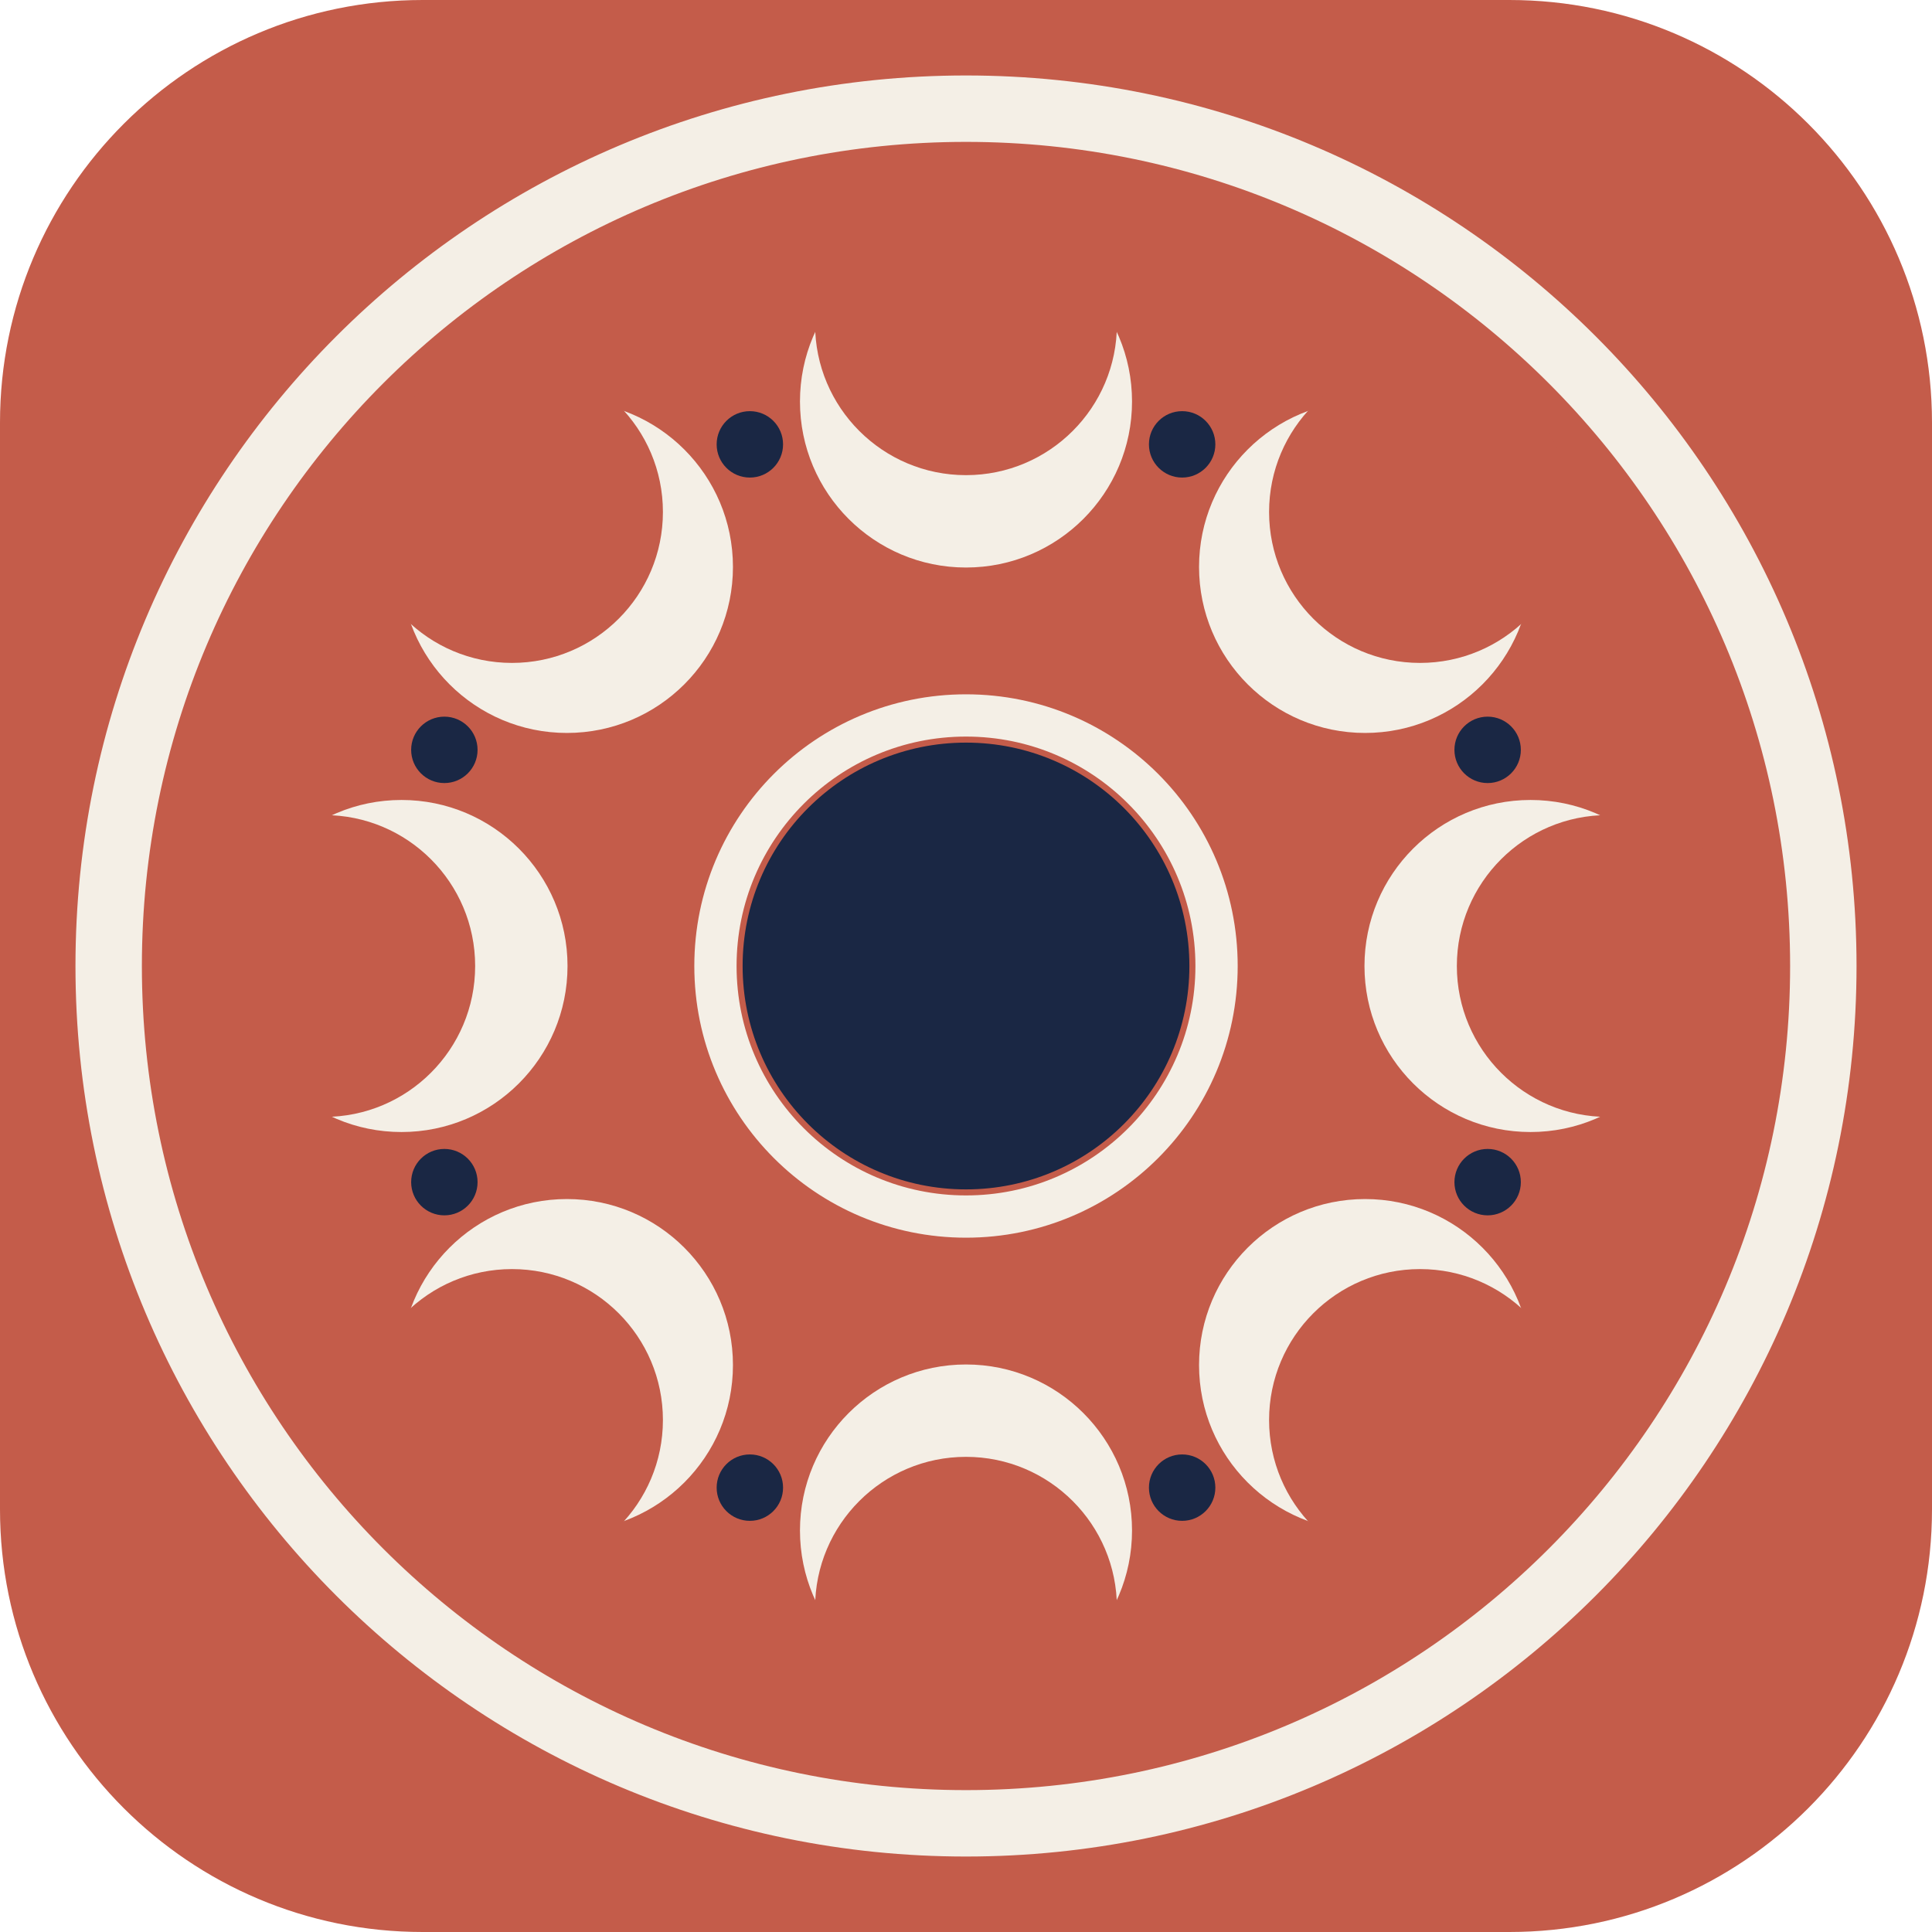
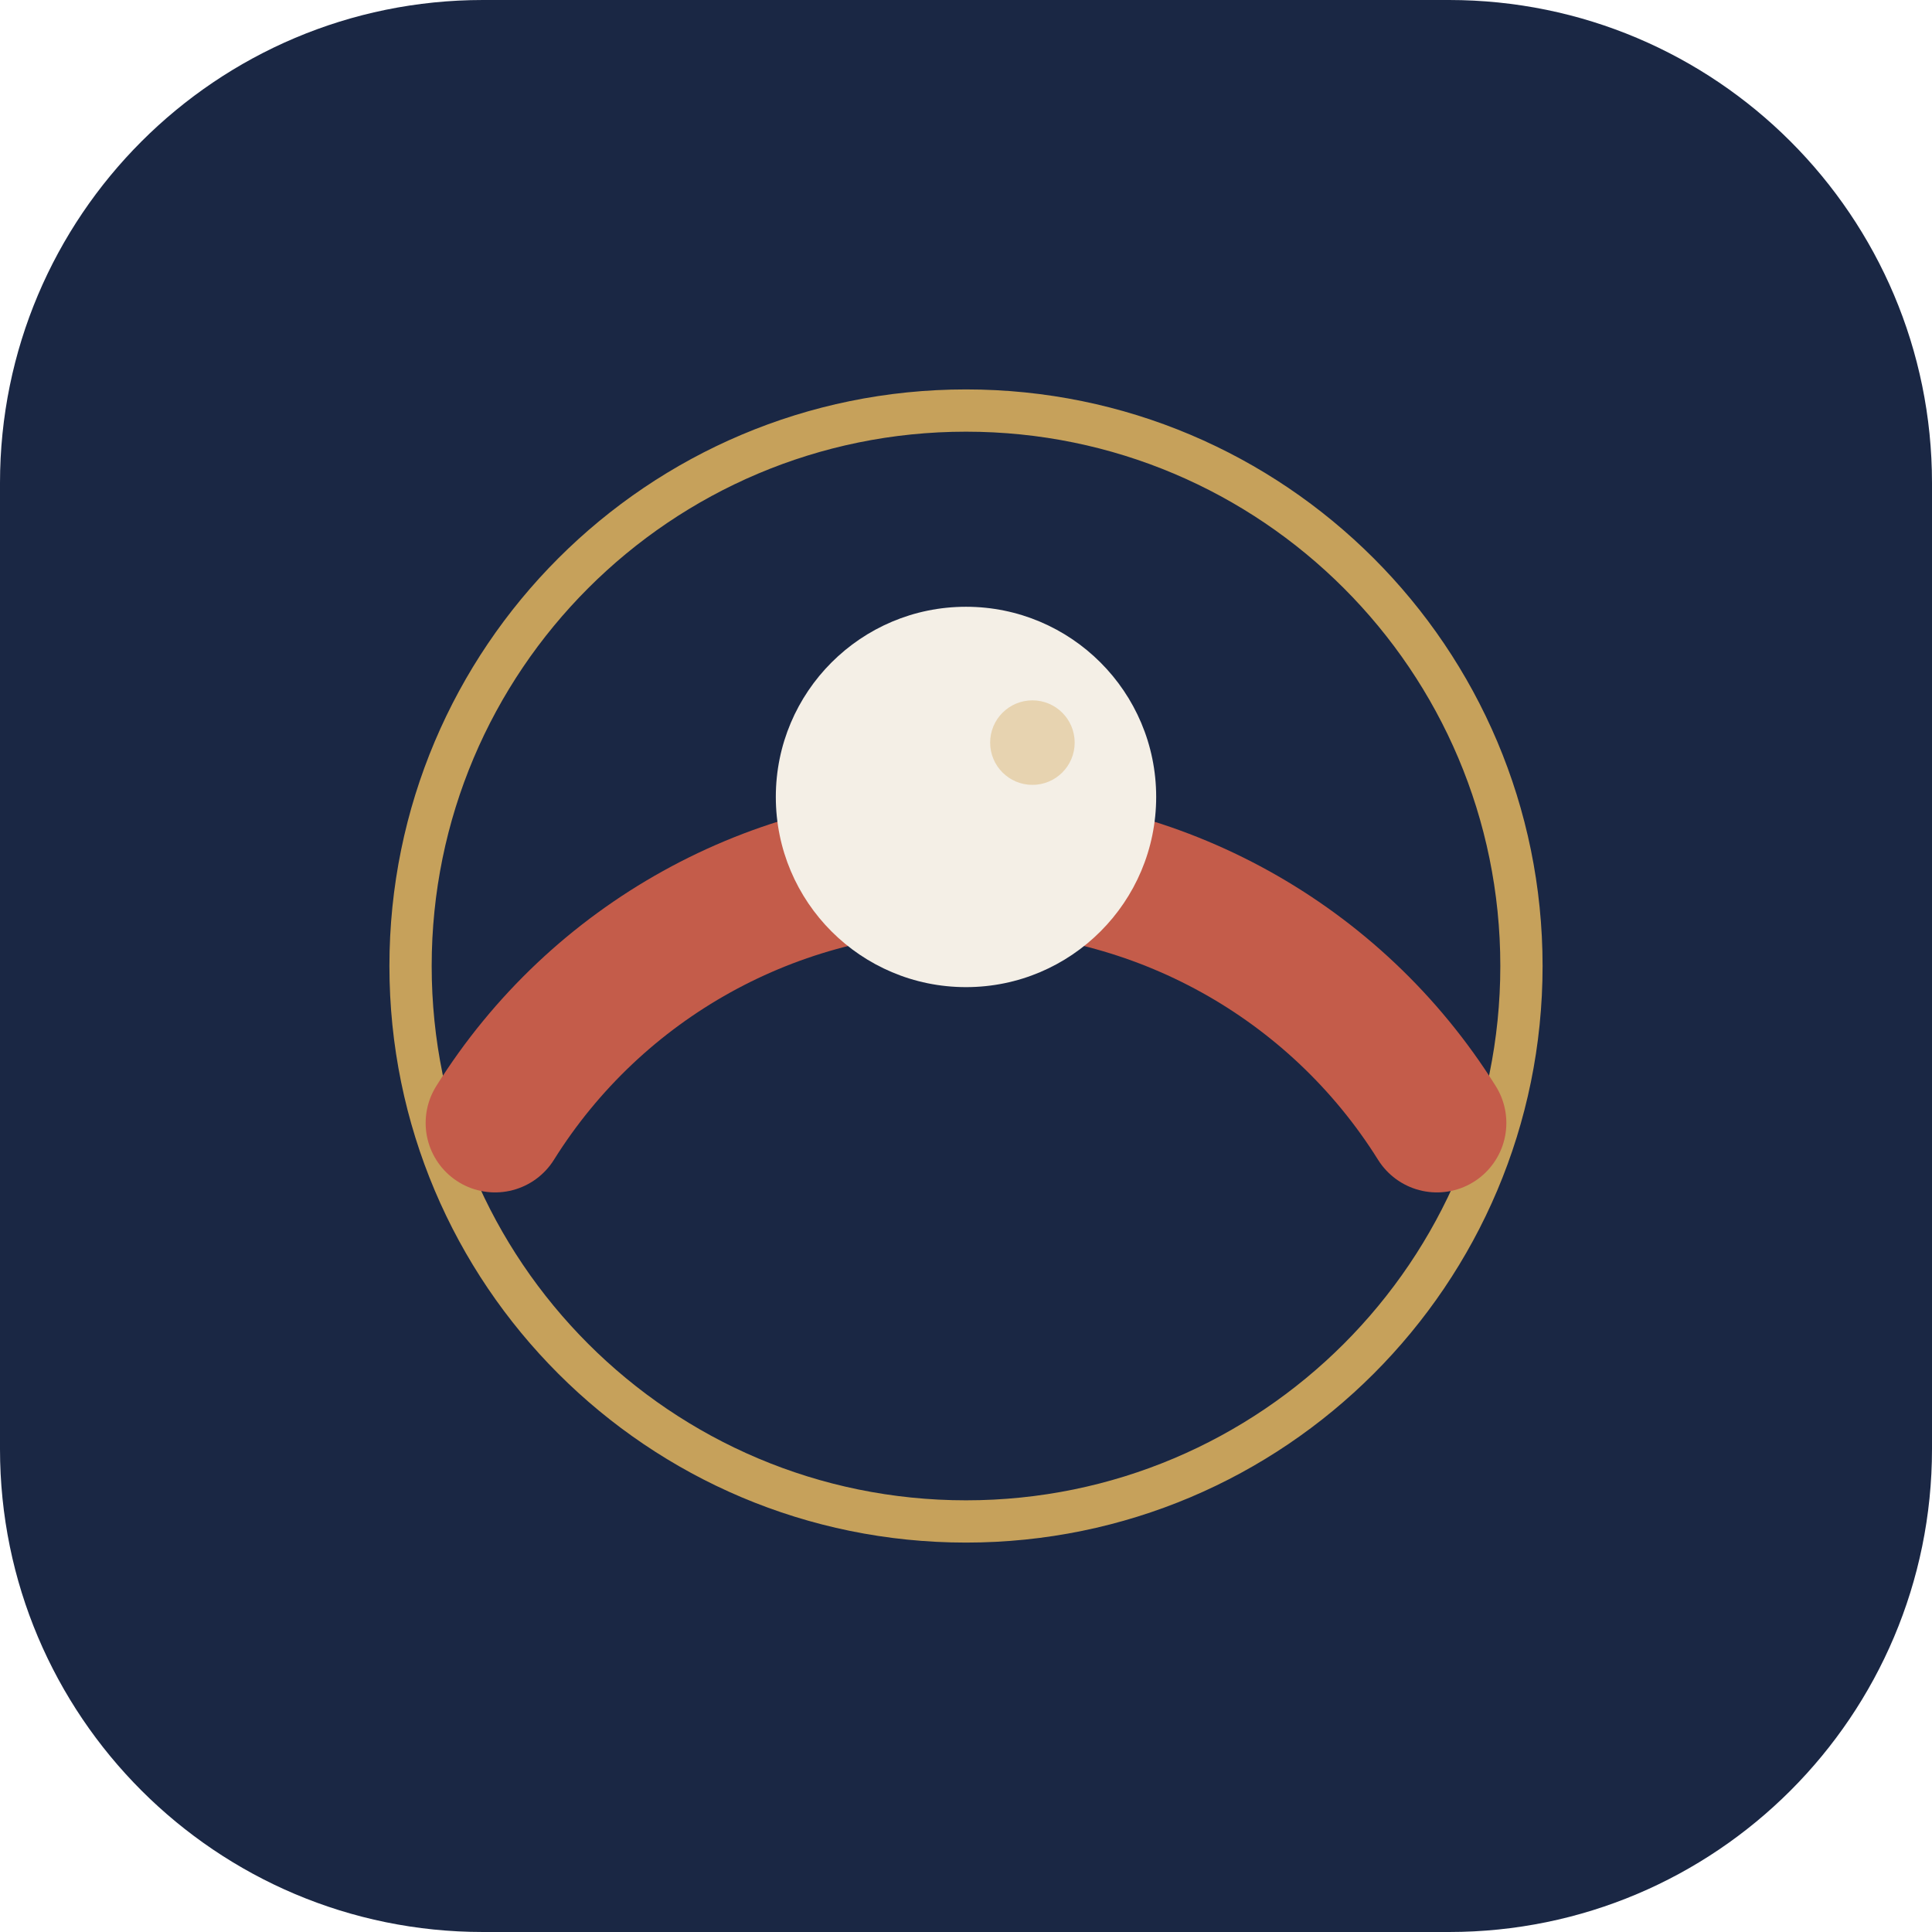
<svg xmlns="http://www.w3.org/2000/svg" viewBox="0 0 32 32">
-   <rect width="32" height="32" rx="7" fill="#C45C4A" />
-   <circle cx="16" cy="16" r="14.2" fill="none" stroke="#F4EFE6" stroke-width="1.1" />
-   <circle cx="16.00" cy="6.65" r="2.75" fill="#F4EFE6" />
-   <circle cx="16.00" cy="5.37" r="2.5" fill="#C45C4A" />
-   <circle cx="22.61" cy="9.39" r="2.75" fill="#F4EFE6" />
-   <circle cx="23.52" cy="8.48" r="2.5" fill="#C45C4A" />
-   <circle cx="25.35" cy="16.00" r="2.75" fill="#F4EFE6" />
-   <circle cx="26.63" cy="16.00" r="2.5" fill="#C45C4A" />
-   <circle cx="22.61" cy="22.61" r="2.75" fill="#F4EFE6" />
-   <circle cx="23.52" cy="23.52" r="2.5" fill="#C45C4A" />
-   <circle cx="16.00" cy="25.35" r="2.75" fill="#F4EFE6" />
-   <circle cx="16.00" cy="26.63" r="2.5" fill="#C45C4A" />
-   <circle cx="9.39" cy="22.61" r="2.75" fill="#F4EFE6" />
-   <circle cx="8.48" cy="23.52" r="2.5" fill="#C45C4A" />
-   <circle cx="6.65" cy="16.00" r="2.75" fill="#F4EFE6" />
-   <circle cx="5.37" cy="16.00" r="2.5" fill="#C45C4A" />
-   <circle cx="9.39" cy="9.39" r="2.75" fill="#F4EFE6" />
-   <circle cx="8.48" cy="8.48" r="2.5" fill="#C45C4A" />
-   <circle cx="19.58" cy="7.36" r="0.55" fill="#1A2744" />
-   <circle cx="24.64" cy="12.42" r="0.55" fill="#1A2744" />
-   <circle cx="24.64" cy="19.58" r="0.55" fill="#1A2744" />
-   <circle cx="19.58" cy="24.64" r="0.55" fill="#1A2744" />
-   <circle cx="12.42" cy="24.64" r="0.55" fill="#1A2744" />
-   <circle cx="7.36" cy="19.58" r="0.55" fill="#1A2744" />
-   <circle cx="7.36" cy="12.42" r="0.55" fill="#1A2744" />
-   <circle cx="12.42" cy="7.36" r="0.55" fill="#1A2744" />
-   <circle cx="16" cy="16" r="4.6" fill="#C45C4A" />
-   <circle cx="16" cy="16" r="3.7" fill="#1A2744" />
-   <circle cx="16" cy="16" r="4.15" fill="none" stroke="#F4EFE6" stroke-width="0.7" />
+   <rect width="32" height="32" rx="8" fill="#1A2744" />
+   <circle cx="16" cy="16" r="9.2" fill="none" stroke="#C6A15B" stroke-width="0.7" />
+   <path d="M8.2 18.6a9.2 9.2 0 0 1 15.6 0" fill="none" stroke="#C45C4A" stroke-width="2.3" stroke-linecap="round" />
+   <circle cx="16" cy="13.2" r="3.15" fill="#F4EFE6" />
+   <circle cx="17.1" cy="12.3" r="0.7" fill="#E7D3B0" />
</svg>
